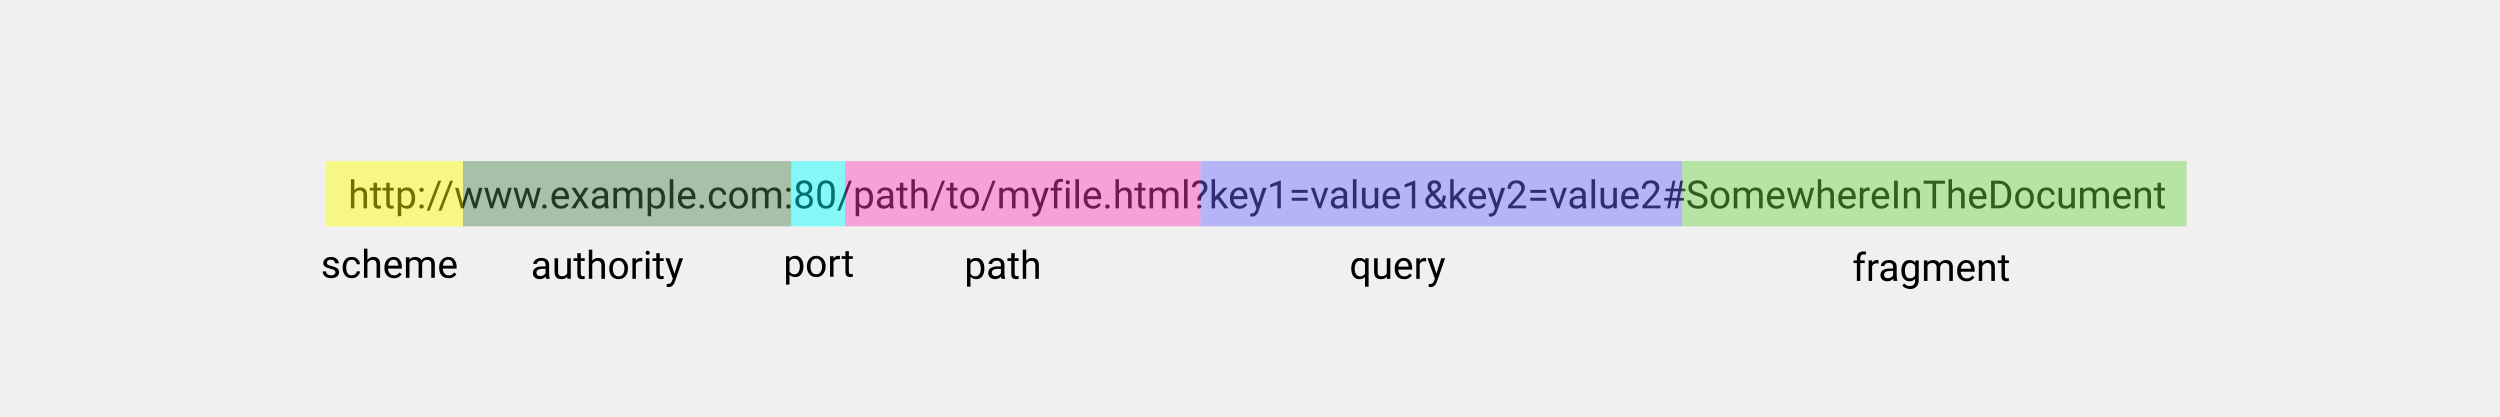
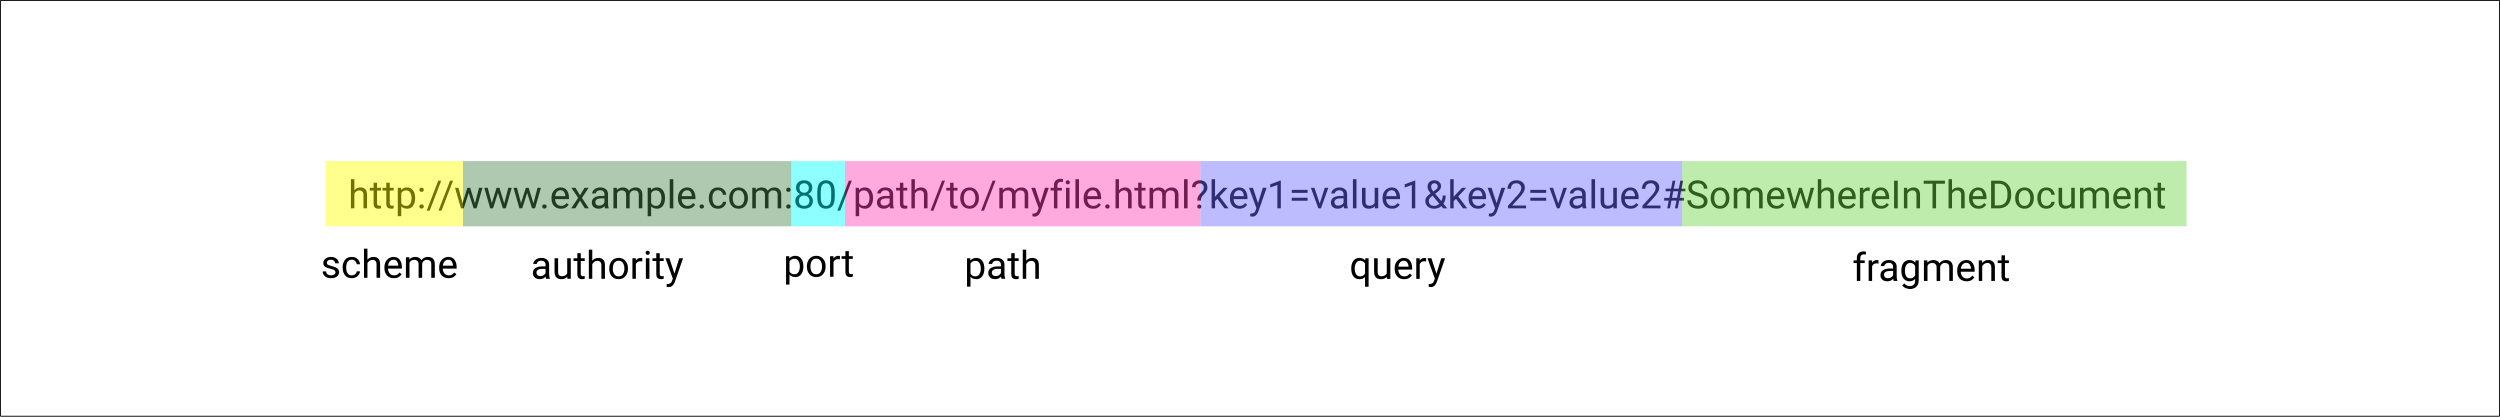
<svg xmlns="http://www.w3.org/2000/svg" width="1200" height="200" viewBox="0 0 317.5 52.917" version="1.1" id="svg8">
  <defs id="defs2" />
  <g id="layer1" transform="translate(0,-244.0833)">
    <flowRoot xml:space="preserve" id="flowRoot8450" style="font-style:normal;font-variant:normal;font-weight:normal;font-stretch:normal;font-size:40px;line-height:1.25;font-family:Roboto;-inkscape-font-specification:Roboto;letter-spacing:0px;word-spacing:0px;fill:#000000;fill-opacity:1;stroke:none">
      <flowRegion id="flowRegion8452">
        <rect id="rect8454" width="1082.857" height="145.714" x="54.286" y="180" />
      </flowRegion>
      <flowPara id="flowPara8456" />
    </flowRoot>
+     <rect style="opacity:1;fill:#ffffff;fill-opacity:1;fill-rule:evenodd;stroke:#000000;stroke-width:0.226;stroke-linecap:square;stroke-linejoin:round;stroke-miterlimit:4;stroke-dasharray:none;stroke-dashoffset:0;stroke-opacity:1;paint-order:stroke fill markers" id="rect8471" width="317.274" height="52.69" x="0.113" y="244.196" />
    <text xml:space="preserve" style="font-style:normal;font-variant:normal;font-weight:normal;font-stretch:normal;font-size:10.583px;line-height:1.25;font-family:Roboto;-inkscape-font-specification:Roboto;letter-spacing:0px;word-spacing:0px;fill:#000000;fill-opacity:1;stroke:none;stroke-width:0.265" x="44.223" y="270.542" id="text8468">
      <tspan id="tspan8466" x="44.223" y="270.542" style="font-size:4.939px;stroke-width:0.265">http://www.example.com:80/path/to/myfile.html?key1=value1&amp;key2=value2#SomewhereInTheDocument</tspan>
    </text>
    <rect style="fill:#49854d;fill-opacity:0.443;stroke:none;stroke-width:1.734;stroke-linejoin:round;stroke-miterlimit:4;stroke-dasharray:none;stroke-opacity:1" id="rect8470-4" width="41.679" height="8.285" x="58.799" y="264.541" />
    <rect style="fill:#ffff00;fill-opacity:0.443;stroke:none;stroke-width:1.123;stroke-linejoin:round;stroke-miterlimit:4;stroke-dasharray:none;stroke-opacity:1" id="rect8470" width="17.469" height="8.285" x="41.329" y="264.541" />
    <rect style="fill:#00ffff;fill-opacity:0.443;stroke:none;stroke-width:0.705;stroke-linejoin:round;stroke-miterlimit:4;stroke-dasharray:none;stroke-opacity:1" id="rect8470-0" width="6.886" height="8.285" x="100.425" y="264.541" />
    <rect style="fill:#ff40b7;fill-opacity:0.443;stroke:none;stroke-width:1.805;stroke-linejoin:round;stroke-miterlimit:4;stroke-dasharray:none;stroke-opacity:1" id="rect8470-6" width="45.145" height="8.285" x="107.311" y="264.541" />
    <rect style="fill:#6b69fc;fill-opacity:0.443;stroke:none;stroke-width:2.101;stroke-linejoin:round;stroke-miterlimit:4;stroke-dasharray:none;stroke-opacity:1" id="rect8470-3" width="61.179" height="8.285" x="152.455" y="264.541" />
    <rect style="fill:#6ed445;fill-opacity:0.443;stroke:none;stroke-width:2.15;stroke-linejoin:round;stroke-miterlimit:4;stroke-dasharray:none;stroke-opacity:1" id="rect8470-5" width="64.063" height="8.285" x="213.634" y="264.541" />
    <text xml:space="preserve" style="font-style:normal;font-variant:normal;font-weight:normal;font-stretch:normal;font-size:10.583px;line-height:1.25;font-family:Roboto;-inkscape-font-specification:Roboto;letter-spacing:0px;word-spacing:0px;fill:#000000;fill-opacity:1;stroke:none;stroke-width:0.265" x="40.747" y="279.367" id="text8515">
      <tspan id="tspan8513" x="40.747" y="279.367" style="font-size:4.939px;stroke-width:0.265">scheme</tspan>
    </text>
    <text xml:space="preserve" style="font-style:normal;font-variant:normal;font-weight:normal;font-stretch:normal;font-size:10.583px;line-height:1.25;font-family:Roboto;-inkscape-font-specification:Roboto;letter-spacing:0px;word-spacing:0px;fill:#000000;fill-opacity:1;stroke:none;stroke-width:0.265" x="67.411" y="279.493" id="text8515-8">
      <tspan id="tspan8513-2" x="67.411" y="279.493" style="font-size:4.939px;stroke-width:0.265">authority</tspan>
    </text>
    <text xml:space="preserve" style="font-style:normal;font-variant:normal;font-weight:normal;font-stretch:normal;font-size:10.583px;line-height:1.25;font-family:Roboto;-inkscape-font-specification:Roboto;letter-spacing:0px;word-spacing:0px;fill:#000000;fill-opacity:1;stroke:none;stroke-width:0.265" x="99.484" y="279.226" id="text8515-5">
      <tspan id="tspan8513-24" x="99.484" y="279.226" style="font-size:4.939px;stroke-width:0.265">port</tspan>
    </text>
    <text xml:space="preserve" style="font-style:normal;font-variant:normal;font-weight:normal;font-stretch:normal;font-size:10.583px;line-height:1.25;font-family:Roboto;-inkscape-font-specification:Roboto;letter-spacing:0px;word-spacing:0px;fill:#000000;fill-opacity:1;stroke:none;stroke-width:0.265" x="122.469" y="279.493" id="text8515-59">
      <tspan id="tspan8513-1" x="122.469" y="279.493" style="font-size:4.939px;stroke-width:0.265">path</tspan>
    </text>
    <text xml:space="preserve" style="font-style:normal;font-variant:normal;font-weight:normal;font-stretch:normal;font-size:10.583px;line-height:1.25;font-family:Roboto;-inkscape-font-specification:Roboto;letter-spacing:0px;word-spacing:0px;fill:#000000;fill-opacity:1;stroke:none;stroke-width:0.265" x="171.374" y="279.498" id="text8515-84">
      <tspan id="tspan8513-3" x="171.374" y="279.498" style="font-size:4.939px;stroke-width:0.265">query</tspan>
    </text>
    <text xml:space="preserve" style="font-style:normal;font-variant:normal;font-weight:normal;font-stretch:normal;font-size:10.583px;line-height:1.25;font-family:Roboto;-inkscape-font-specification:Roboto;letter-spacing:0px;word-spacing:0px;fill:#000000;fill-opacity:1;stroke:none;stroke-width:0.265" x="235.256" y="279.76" id="text8515-0">
      <tspan id="tspan8513-27" x="235.256" y="279.76" style="font-size:4.939px;stroke-width:0.265">fragment</tspan>
    </text>
  </g>
</svg>
